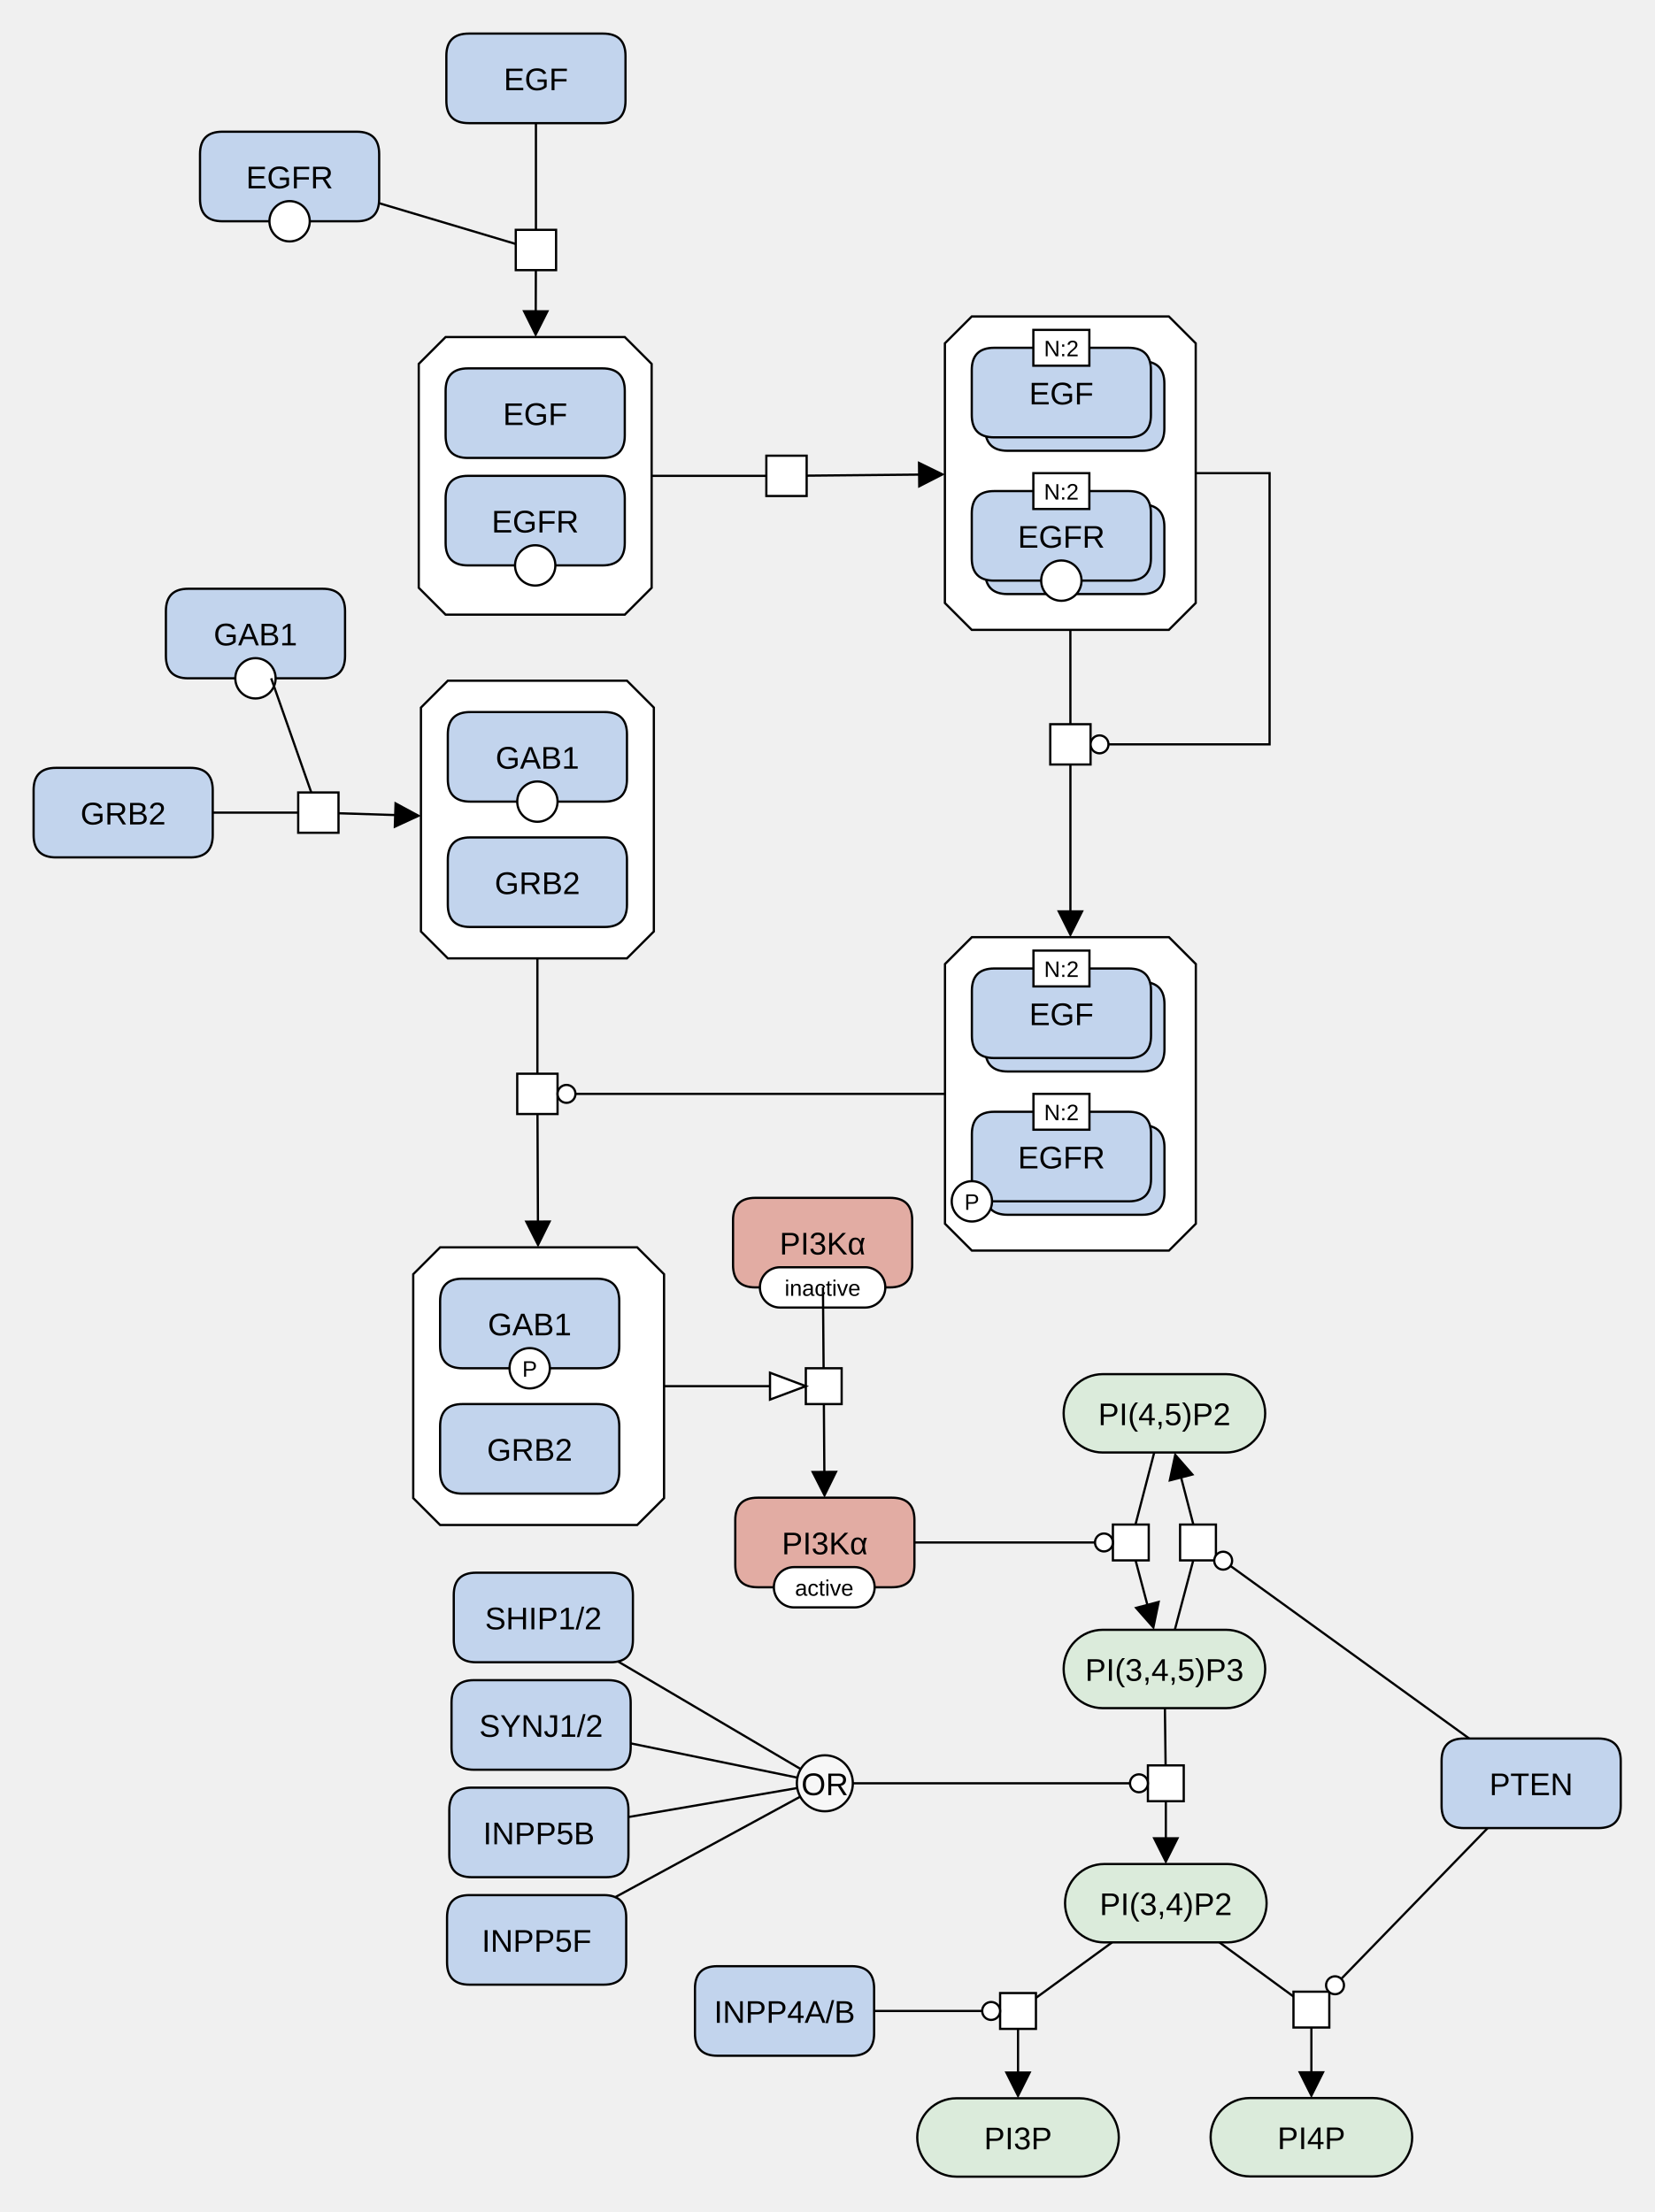
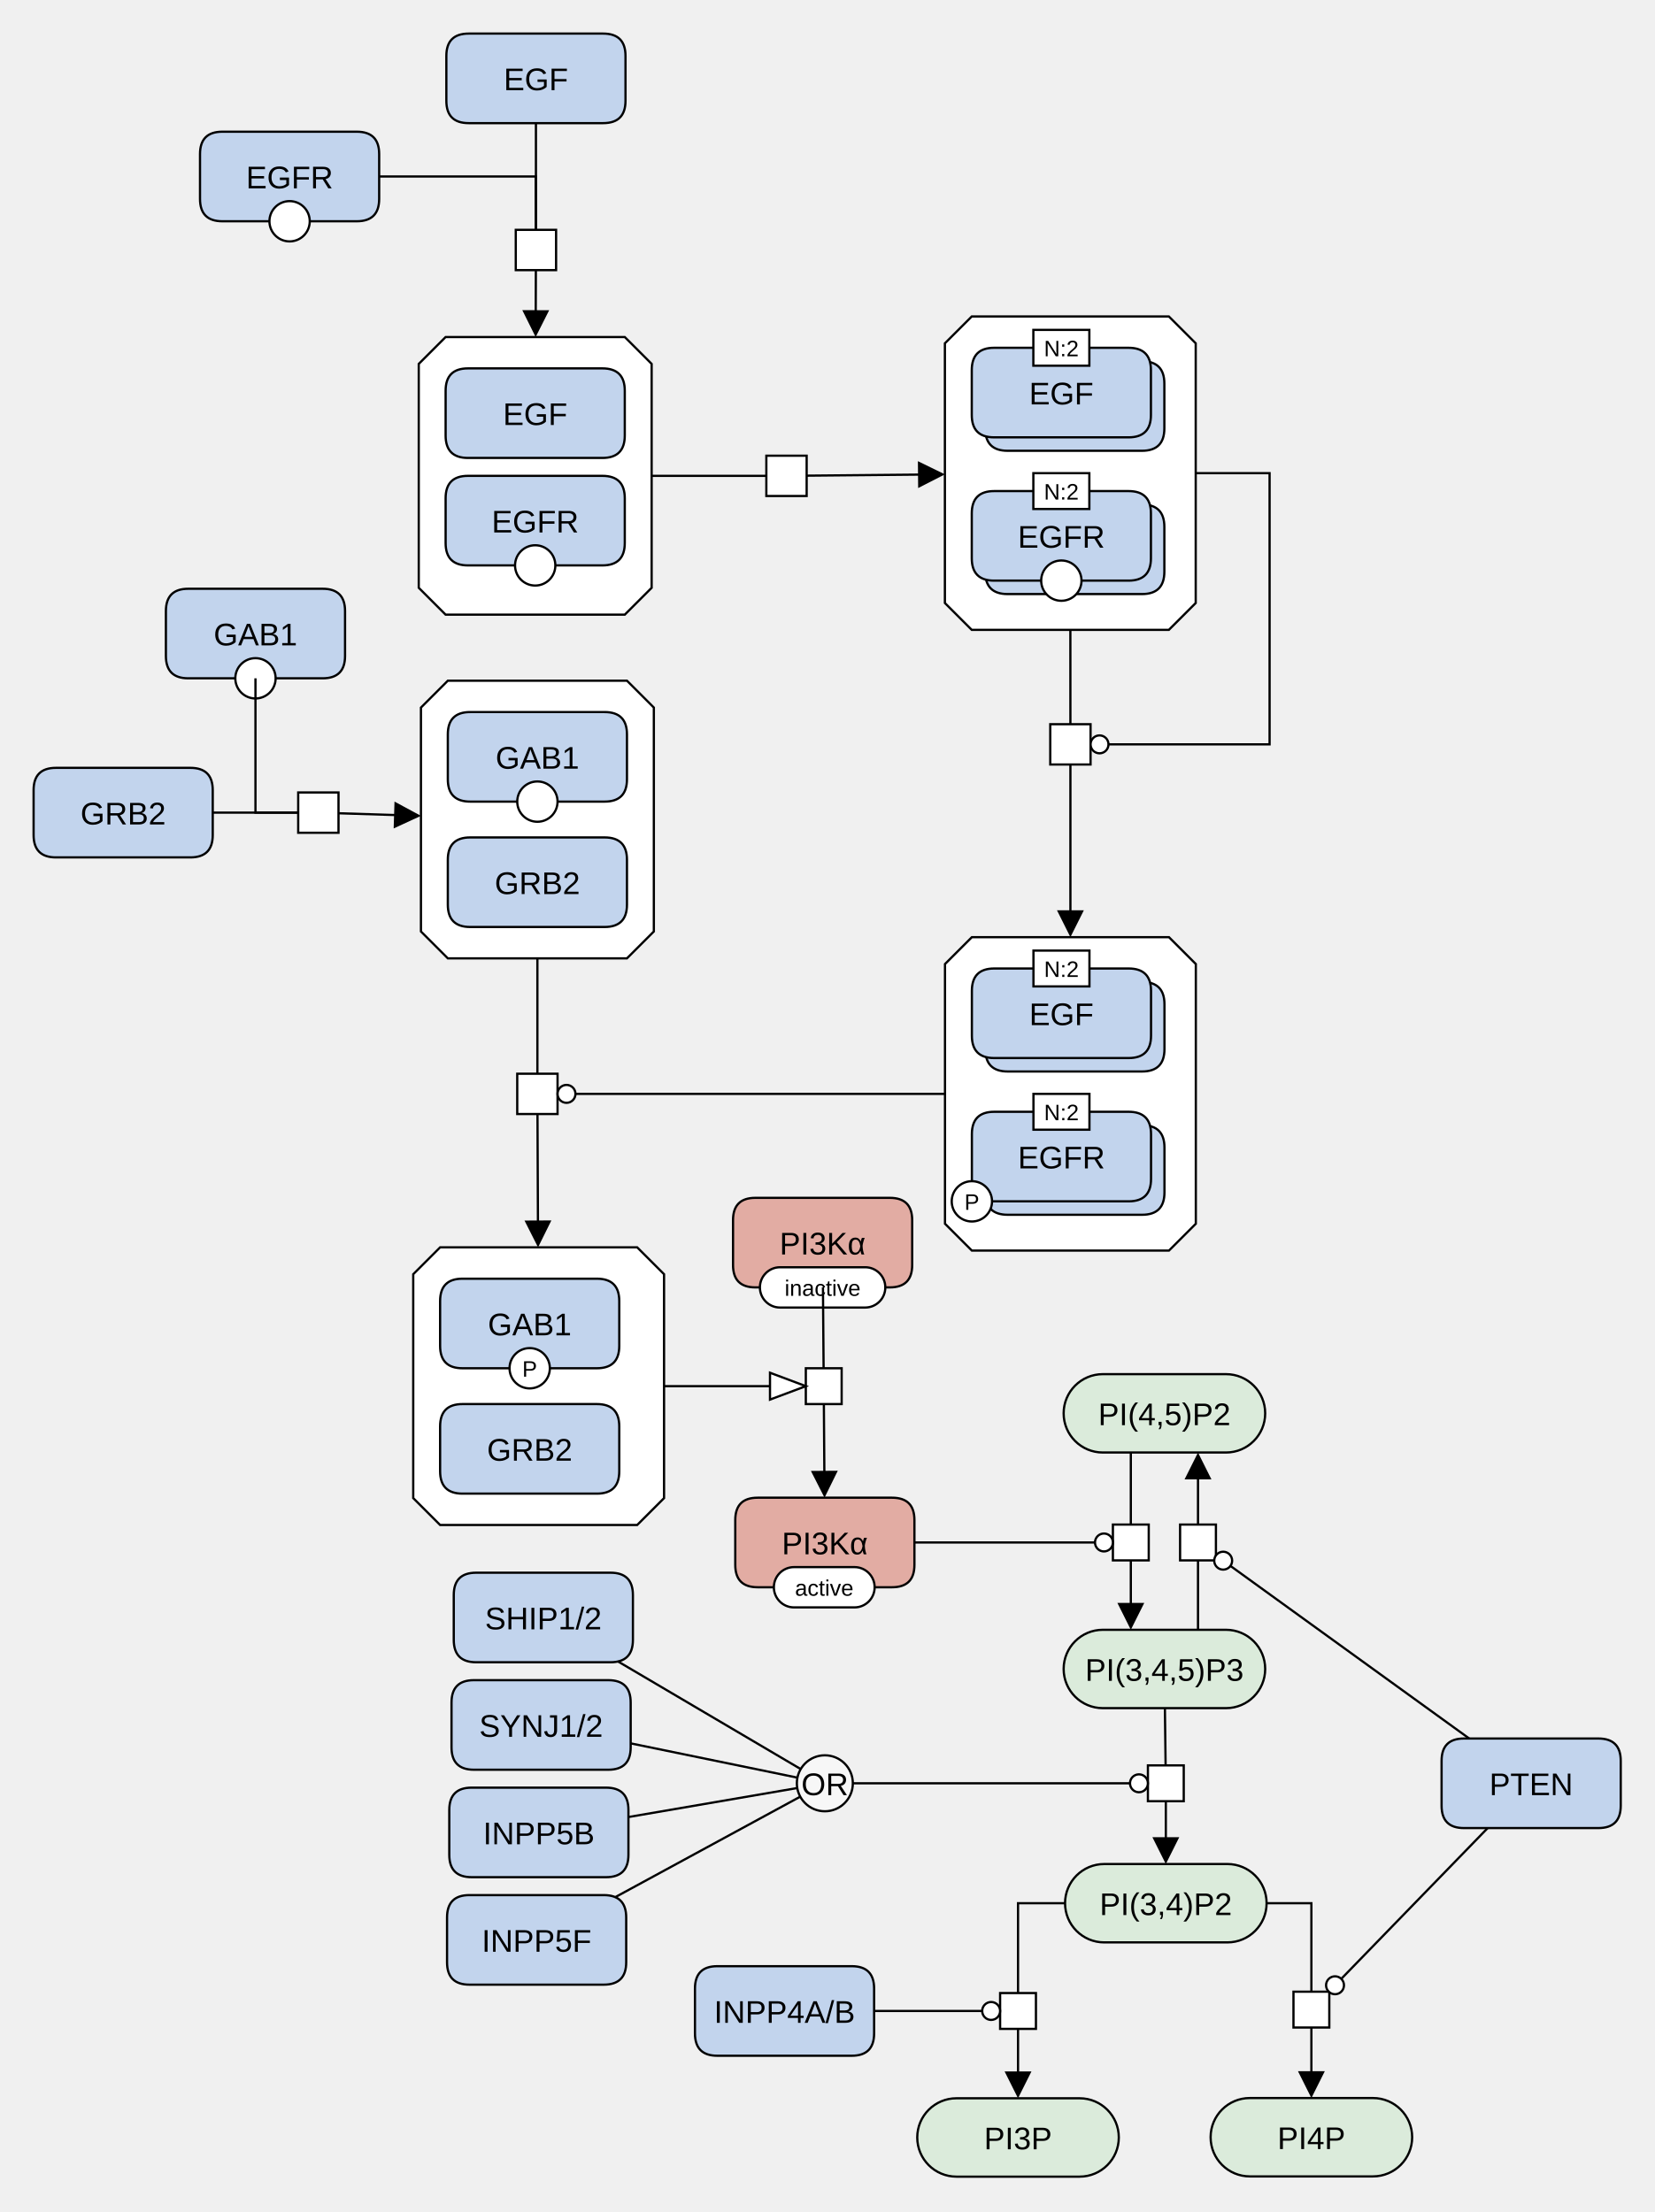
<svg xmlns="http://www.w3.org/2000/svg" width="739" height="988" viewBox="0 0 739 988" stroke-linecap="butt" stroke-miterlimit="10">
  <g transform="translate(-5,-5)">
    <path d="M479.958 636.27 C479.958 626.605 487.793 618.77 497.458 618.77 L552.458 618.77 C562.123 618.77 569.958 626.605 569.958 636.27 L569.958 636.27 C569.958 645.935 562.123 653.77 552.458 653.77 L497.458 653.77 C487.793 653.77 479.958 645.935 479.958 636.27 Z" fill="#DBEBDB" class="c-metabolite" stroke="none" />
    <path d="M479.958 636.27 C479.958 626.605 487.793 618.77 497.458 618.77 L552.458 618.77 C562.123 618.77 569.958 626.605 569.958 636.27 L569.958 636.27 C569.958 645.935 562.123 653.77 552.458 653.77 L497.458 653.77 C487.793 653.77 479.958 645.935 479.958 636.27 Z" fill="none" stroke="#000000" />
    <text x="524.958" y="641.561" text-anchor="middle" font-family="'Dialog', Arial, Helvetica, sans-serif" font-size="14" fill="#000000" class="t-metabolite" stroke="none" xml:space="preserve">PI(4,5)P2</text>
    <path d="M479.958 750.453 C479.958 740.787 487.793 732.953 497.458 732.953 L552.458 732.953 C562.123 732.953 569.958 740.787 569.958 750.453 L569.958 750.453 C569.958 760.118 562.123 767.953 552.458 767.953 L497.458 767.953 C487.793 767.953 479.958 760.118 479.958 750.453 Z" fill="#DBEBDB" class="c-metabolite" stroke="none" />
    <path d="M479.958 750.453 C479.958 740.787 487.793 732.953 497.458 732.953 L552.458 732.953 C562.123 732.953 569.958 740.787 569.958 750.453 L569.958 750.453 C569.958 760.118 562.123 767.953 552.458 767.953 L497.458 767.953 C487.793 767.953 479.958 760.118 479.958 750.453 Z" fill="none" stroke="#000000" />
    <text x="524.958" y="755.744" text-anchor="middle" font-family="'Dialog', Arial, Helvetica, sans-serif" font-size="14" fill="#000000" class="t-page" stroke="none" xml:space="preserve">PI(3,4,5)P3</text>
    <path d="M207.622 717.455 Q207.622 707.455 217.622 707.455 L277.622 707.455 Q287.622 707.455 287.622 717.455 L287.622 737.455 Q287.622 747.455 277.622 747.455 L217.622 747.455 Q207.622 747.455 207.622 737.455 Z" fill="#C2D4ED" class="c-protein" stroke="none" />
    <path d="M207.622 717.455 Q207.622 707.455 217.622 707.455 L277.622 707.455 Q287.622 707.455 287.622 717.455 L287.622 737.455 Q287.622 747.455 277.622 747.455 L217.622 747.455 Q207.622 747.455 207.622 737.455 Z" fill="none" stroke="#000000" />
    <text x="247.622" y="732.747" text-anchor="middle" font-family="'Dialog', Arial, Helvetica, sans-serif" font-size="14" fill="#000000" class="t-protein" stroke="none" xml:space="preserve">SHIP1/2</text>
    <path d="M414.588 959.707 C414.588 950.042 422.422 942.207 432.088 942.207 L487.088 942.207 C496.753 942.207 504.588 950.042 504.588 959.707 L504.588 959.707 C504.588 969.372 496.753 977.207 487.088 977.207 L432.088 977.207 C422.422 977.207 414.588 969.372 414.588 959.707 Z" fill="#DBEBDB" class="c-metabolite" stroke="none" />
    <path d="M414.588 959.707 C414.588 950.042 422.422 942.207 432.088 942.207 L487.088 942.207 C496.753 942.207 504.588 950.042 504.588 959.707 L504.588 959.707 C504.588 969.372 496.753 977.207 487.088 977.207 L432.088 977.207 C422.422 977.207 414.588 969.372 414.588 959.707 Z" fill="none" stroke="#000000" />
    <text x="459.588" y="964.998" text-anchor="middle" font-family="'Dialog', Arial, Helvetica, sans-serif" font-size="14" fill="#000000" class="t-metabolite" stroke="none" xml:space="preserve">PI3P</text>
    <path d="M545.588 959.601 C545.588 949.936 553.422 942.101 563.088 942.101 L618.088 942.101 C627.753 942.101 635.588 949.936 635.588 959.601 L635.588 959.601 C635.588 969.266 627.753 977.101 618.088 977.101 L563.088 977.101 C553.422 977.101 545.588 969.266 545.588 959.601 Z" fill="#DBEBDB" class="c-metabolite" stroke="none" />
    <path d="M545.588 959.601 C545.588 949.936 553.422 942.101 563.088 942.101 L618.088 942.101 C627.753 942.101 635.588 949.936 635.588 959.601 L635.588 959.601 C635.588 969.266 627.753 977.101 618.088 977.101 L563.088 977.101 C553.422 977.101 545.588 969.266 545.588 959.601 Z" fill="none" stroke="#000000" />
    <text x="590.588" y="964.893" text-anchor="middle" font-family="'Dialog', Arial, Helvetica, sans-serif" font-size="14" fill="#000000" class="t-metabolite" stroke="none" xml:space="preserve">PI4P</text>
    <path d="M531.958 685.953 L547.958 685.953 L547.958 701.953 L531.958 701.953 Z" fill="#FFFFFF" class="c-white" stroke="none" />
    <path d="M531.958 685.953 L547.958 685.953 L547.958 701.953 L531.958 701.953 Z" fill="none" stroke="#000000" />
    <path d="M501.958 685.953 L517.958 685.953 L517.958 701.953 L501.958 701.953 Z" fill="#FFFFFF" class="c-white" stroke="none" />
    <path d="M501.958 685.953 L517.958 685.953 L517.958 701.953 L501.958 701.953 Z" fill="none" stroke="#000000" />
    <path d="M480.588 855.08 C480.588 845.414 488.422 837.58 498.088 837.58 L553.088 837.58 C562.753 837.58 570.588 845.414 570.588 855.08 L570.588 855.08 C570.588 864.745 562.753 872.58 553.088 872.58 L498.088 872.58 C488.422 872.58 480.588 864.745 480.588 855.08 Z" fill="#DBEBDB" class="c-metabolite" stroke="none" />
    <path d="M480.588 855.08 C480.588 845.414 488.422 837.58 498.088 837.58 L553.088 837.58 C562.753 837.58 570.588 845.414 570.588 855.08 L570.588 855.08 C570.588 864.745 562.753 872.58 553.088 872.58 L498.088 872.58 C488.422 872.58 480.588 864.745 480.588 855.08 Z" fill="none" stroke="#000000" />
    <text x="525.588" y="860.371" text-anchor="middle" font-family="'Dialog', Arial, Helvetica, sans-serif" font-size="14" fill="#000000" class="t-metabolite" stroke="none" xml:space="preserve">PI(3,4)P2</text>
    <path d="M517.588 793.515 L533.588 793.515 L533.588 809.515 L517.588 809.515 Z" fill="#FFFFFF" class="c-white" stroke="none" />
    <path d="M517.588 793.515 L533.588 793.515 L533.588 809.515 L517.588 809.515 Z" fill="none" stroke="#000000" />
    <path d="M582.588 894.599 L598.588 894.599 L598.588 910.599 L582.588 910.599 Z" fill="#FFFFFF" class="c-white" stroke="none" />
    <path d="M582.588 894.599 L598.588 894.599 L598.588 910.599 L582.588 910.599 Z" fill="none" stroke="#000000" />
    <path d="M206.622 765.455 Q206.622 755.455 216.622 755.455 L276.622 755.455 Q286.622 755.455 286.622 765.455 L286.622 785.455 Q286.622 795.455 276.622 795.455 L216.622 795.455 Q206.622 795.455 206.622 785.455 Z" fill="#C2D4ED" class="c-protein" stroke="none" />
    <path d="M206.622 765.455 Q206.622 755.455 216.622 755.455 L276.622 755.455 Q286.622 755.455 286.622 765.455 L286.622 785.455 Q286.622 795.455 276.622 795.455 L216.622 795.455 Q206.622 795.455 206.622 785.455 Z" fill="none" stroke="#000000" />
    <text x="246.622" y="780.747" text-anchor="middle" font-family="'Dialog', Arial, Helvetica, sans-serif" font-size="14" fill="#000000" class="t-protein" stroke="none" xml:space="preserve">SYNJ1/2</text>
    <path d="M205.622 813.455 Q205.622 803.455 215.622 803.455 L275.622 803.455 Q285.622 803.455 285.622 813.455 L285.622 833.455 Q285.622 843.455 275.622 843.455 L215.622 843.455 Q205.622 843.455 205.622 833.455 Z" fill="#C2D4ED" class="c-protein" stroke="none" />
    <path d="M205.622 813.455 Q205.622 803.455 215.622 803.455 L275.622 803.455 Q285.622 803.455 285.622 813.455 L285.622 833.455 Q285.622 843.455 275.622 843.455 L215.622 843.455 Q205.622 843.455 205.622 833.455 Z" fill="none" stroke="#000000" />
    <text x="245.622" y="828.747" text-anchor="middle" font-family="'Dialog', Arial, Helvetica, sans-serif" font-size="14" fill="#000000" class="t-protein" stroke="none" xml:space="preserve">INPP5B</text>
    <path d="M204.622 861.455 Q204.622 851.455 214.622 851.455 L274.622 851.455 Q284.622 851.455 284.622 861.455 L284.622 881.455 Q284.622 891.455 274.622 891.455 L214.622 891.455 Q204.622 891.455 204.622 881.455 Z" fill="#C2D4ED" class="c-protein" stroke="none" />
    <path d="M204.622 861.455 Q204.622 851.455 214.622 851.455 L274.622 851.455 Q284.622 851.455 284.622 861.455 L284.622 881.455 Q284.622 891.455 274.622 891.455 L214.622 891.455 Q204.622 891.455 204.622 881.455 Z" fill="none" stroke="#000000" />
    <text x="244.622" y="876.747" text-anchor="middle" font-family="'Dialog', Arial, Helvetica, sans-serif" font-size="14" fill="#000000" class="t-protein" stroke="none" xml:space="preserve">INPP5F</text>
    <path d="M360.827 801.515 C360.827 794.611 366.423 789.015 373.327 789.015 L373.327 789.015 C380.231 789.015 385.827 794.611 385.827 801.515 L385.827 801.515 C385.827 808.418 380.231 814.015 373.327 814.015 L373.327 814.015 C366.423 814.015 360.827 808.418 360.827 801.515 Z" fill="#FFFFFF" fill-opacity="0.498" class="c-white" stroke="none" />
    <path d="M360.827 801.515 C360.827 794.611 366.423 789.015 373.327 789.015 L373.327 789.015 C380.231 789.015 385.827 794.611 385.827 801.515 L385.827 801.515 C385.827 808.418 380.231 814.015 373.327 814.015 L373.327 814.015 C366.423 814.015 360.827 808.418 360.827 801.515 Z" fill="none" stroke="#000000" />
    <text x="373.327" y="806.806" text-anchor="middle" font-family="'Dialog', Arial, Helvetica, sans-serif" font-size="14" fill="#000000" class="t-white" stroke="none" xml:space="preserve">OR</text>
    <path d="M648.725 791.515 Q648.725 781.515 658.725 781.515 L718.725 781.515 Q728.725 781.515 728.725 791.515 L728.725 811.515 Q728.725 821.515 718.725 821.515 L658.725 821.515 Q648.725 821.515 648.725 811.515 Z" fill="#C2D4ED" class="c-protein" stroke="none" />
    <path d="M648.725 791.515 Q648.725 781.515 658.725 781.515 L718.725 781.515 Q728.725 781.515 728.725 791.515 L728.725 811.515 Q728.725 821.515 718.725 821.515 L658.725 821.515 Q648.725 821.515 648.725 811.515 Z" fill="none" stroke="#000000" />
    <text x="688.725" y="806.806" text-anchor="middle" font-family="'Dialog', Arial, Helvetica, sans-serif" font-size="14" fill="#000000" class="t-protein" stroke="none" xml:space="preserve">PTEN</text>
    <path d="M315.327 893.207 Q315.327 883.207 325.327 883.207 L385.327 883.207 Q395.327 883.207 395.327 893.207 L395.327 913.207 Q395.327 923.207 385.327 923.207 L325.327 923.207 Q315.327 923.207 315.327 913.207 Z" fill="#C2D4ED" class="c-protein" stroke="none" />
    <path d="M315.327 893.207 Q315.327 883.207 325.327 883.207 L385.327 883.207 Q395.327 883.207 395.327 893.207 L395.327 913.207 Q395.327 923.207 385.327 923.207 L325.327 923.207 Q315.327 923.207 315.327 913.207 Z" fill="none" stroke="#000000" />
    <text x="355.327" y="908.498" text-anchor="middle" font-family="'Dialog', Arial, Helvetica, sans-serif" font-size="14" fill="#000000" class="t-protein" stroke="none" xml:space="preserve">INPP4A/B</text>
    <path d="M333.327 683.953 Q333.327 673.953 343.327 673.953 L403.327 673.953 Q413.327 673.953 413.327 683.953 L413.327 703.953 Q413.327 713.953 403.327 713.953 L343.327 713.953 Q333.327 713.953 333.327 703.953 Z" fill="#E2ACA3" class="c-hlProtein" stroke="none" />
    <path d="M333.327 683.953 Q333.327 673.953 343.327 673.953 L403.327 673.953 Q413.327 673.953 413.327 683.953 L413.327 703.953 Q413.327 713.953 403.327 713.953 L343.327 713.953 Q333.327 713.953 333.327 703.953 Z" fill="none" stroke="#000000" />
    <text x="373.327" y="699.244" text-anchor="middle" font-family="'Dialog', Arial, Helvetica, sans-serif" font-size="14" fill="#000000" class="t-hlProtein" stroke="none" xml:space="preserve">PI3Kα</text>
    <path d="M350.563 713.953 C350.563 708.982 354.592 704.953 359.563 704.953 L386.563 704.953 C391.534 704.953 395.563 708.982 395.563 713.953 L395.563 713.953 C395.563 718.923 391.534 722.953 386.563 722.953 L359.563 722.953 C354.592 722.953 350.563 718.923 350.563 713.953 Z" fill="#FFFFFF" class="c-white" stroke="none" />
    <path d="M350.563 713.953 C350.563 708.982 354.592 704.953 359.563 704.953 L386.563 704.953 C391.534 704.953 395.563 708.982 395.563 713.953 L395.563 713.953 C395.563 718.923 391.534 722.953 386.563 722.953 L359.563 722.953 C354.592 722.953 350.563 718.923 350.563 713.953 Z" fill="none" stroke="#000000" />
    <text x="373.063" y="717.732" text-anchor="middle" font-family="'Dialog', Arial, Helvetica, sans-serif" font-size="10" fill="#000000" class="t-white" stroke="none" xml:space="preserve">active</text>
    <path d="M332.327 550.02 Q332.327 540.02 342.327 540.02 L402.327 540.02 Q412.327 540.02 412.327 550.02 L412.327 570.02 Q412.327 580.02 402.327 580.02 L342.327 580.02 Q332.327 580.02 332.327 570.02 Z" fill="#E2ACA3" class="c-hlProtein" stroke="none" />
    <path d="M332.327 550.02 Q332.327 540.02 342.327 540.02 L402.327 540.02 Q412.327 540.02 412.327 550.02 L412.327 570.02 Q412.327 580.02 402.327 580.02 L342.327 580.02 Q332.327 580.02 332.327 570.02 Z" fill="none" stroke="#000000" />
    <text x="372.327" y="565.311" text-anchor="middle" font-family="'Dialog', Arial, Helvetica, sans-serif" font-size="14" fill="#000000" class="t-hlProtein" stroke="none" xml:space="preserve">PI3Kα</text>
    <path d="M344.327 580.02 C344.327 575.049 348.357 571.02 353.327 571.02 L391.327 571.02 C396.298 571.02 400.327 575.049 400.327 580.02 L400.327 580.02 C400.327 584.99 396.298 589.02 391.327 589.02 L353.327 589.02 C348.357 589.02 344.327 584.99 344.327 580.02 Z" fill="#FFFFFF" class="c-white" stroke="none" />
    <path d="M344.327 580.02 C344.327 575.049 348.357 571.02 353.327 571.02 L391.327 571.02 C396.298 571.02 400.327 575.049 400.327 580.02 L400.327 580.02 C400.327 584.99 396.298 589.02 391.327 589.02 L353.327 589.02 C348.357 589.02 344.327 584.99 344.327 580.02 Z" fill="none" stroke="#000000" />
    <text x="372.327" y="583.799" text-anchor="middle" font-family="'Dialog', Arial, Helvetica, sans-serif" font-size="10" fill="#000000" class="t-white" stroke="none" xml:space="preserve">inactive</text>
    <path d="M364.833 616.136 L380.833 616.136 L380.833 632.136 L364.833 632.136 Z" fill="#FFFFFF" class="c-white" stroke="none" />
    <path d="M364.833 616.136 L380.833 616.136 L380.833 632.136 L364.833 632.136 Z" fill="none" stroke="#000000" />
    <path d="M451.588 895.207 L467.588 895.207 L467.588 911.207 L451.588 911.207 Z" fill="#FFFFFF" class="c-white" stroke="none" />
    <path d="M451.588 895.207 L467.588 895.207 L467.588 911.207 L451.588 911.207 Z" fill="none" stroke="#000000" />
    <path d="M204.314 30 Q204.314 20 214.314 20 L274.314 20 Q284.314 20 284.314 30 L284.314 50 Q284.314 60 274.314 60 L214.314 60 Q204.314 60 204.314 50 Z" fill="#C2D4ED" class="c-protein" stroke="none" />
    <path d="M204.314 30 Q204.314 20 214.314 20 L274.314 20 Q284.314 20 284.314 30 L284.314 50 Q284.314 60 274.314 60 L214.314 60 Q204.314 60 204.314 50 Z" fill="none" stroke="#000000" />
    <text x="244.314" y="45.291" text-anchor="middle" font-family="'Dialog', Arial, Helvetica, sans-serif" font-size="14" fill="#000000" class="t-protein" stroke="none" xml:space="preserve">EGF</text>
    <path d="M235.314 107.657 L253.314 107.657 L253.314 125.657 L235.314 125.657 Z" fill="#FFFFFF" class="c-white" stroke="none" />
    <path d="M235.314 107.657 L253.314 107.657 L253.314 125.657 L235.314 125.657 Z" fill="none" stroke="#000000" />
    <path d="M347.201 208.541 L365.201 208.541 L365.201 226.541 L347.201 226.541 Z" fill="#FFFFFF" class="c-white" stroke="none" />
    <path d="M347.201 208.541 L365.201 208.541 L365.201 226.541 L347.201 226.541 Z" fill="none" stroke="#000000" />
    <path d="M235.968 484.584 L253.968 484.584 L253.968 502.584 L235.968 502.584 Z" fill="#FFFFFF" class="c-white" stroke="none" />
    <path d="M235.968 484.584 L253.968 484.584 L253.968 502.584 L235.968 502.584 Z" fill="none" stroke="#000000" />
    <path d="M203.988 155.541 L283.988 155.541 L295.988 167.541 L295.988 267.541 L283.988 279.541 L203.988 279.541 L191.988 267.541 L191.988 167.541 Z" fill="#FFFFFF" class="c-complex" stroke="none" />
    <path d="M203.988 155.541 L283.988 155.541 L295.988 167.541 L295.988 267.541 L283.988 279.541 L203.988 279.541 L191.988 267.541 L191.988 167.541 Z" fill="none" stroke="#000000" />
    <path d="M203.988 179.541 Q203.988 169.541 213.988 169.541 L273.988 169.541 Q283.988 169.541 283.988 179.541 L283.988 199.541 Q283.988 209.541 273.988 209.541 L213.988 209.541 Q203.988 209.541 203.988 199.541 Z" fill="#C2D4ED" class="c-protein" stroke="none" />
    <path d="M203.988 179.541 Q203.988 169.541 213.988 169.541 L273.988 169.541 Q283.988 169.541 283.988 179.541 L283.988 199.541 Q283.988 209.541 273.988 209.541 L213.988 209.541 Q203.988 209.541 203.988 199.541 Z" fill="none" stroke="#000000" />
    <text x="243.988" y="194.832" text-anchor="middle" font-family="'Dialog', Arial, Helvetica, sans-serif" font-size="14" fill="#000000" class="t-protein" stroke="none" xml:space="preserve">EGF</text>
    <path d="M203.988 227.541 Q203.988 217.541 213.988 217.541 L273.988 217.541 Q283.988 217.541 283.988 227.541 L283.988 247.541 Q283.988 257.541 273.988 257.541 L213.988 257.541 Q203.988 257.541 203.988 247.541 Z" fill="#C2D4ED" class="c-protein" stroke="none" />
    <path d="M203.988 227.541 Q203.988 217.541 213.988 217.541 L273.988 217.541 Q283.988 217.541 283.988 227.541 L283.988 247.541 Q283.988 257.541 273.988 257.541 L213.988 257.541 Q203.988 257.541 203.988 247.541 Z" fill="none" stroke="#000000" />
    <text x="243.988" y="242.832" text-anchor="middle" font-family="'Dialog', Arial, Helvetica, sans-serif" font-size="14" fill="#000000" class="t-protein" stroke="none" xml:space="preserve">EGFR</text>
    <path d="M234.988 257.541 C234.988 252.57 239.017 248.541 243.988 248.541 L243.988 248.541 C248.958 248.541 252.988 252.57 252.988 257.541 L252.988 257.541 C252.988 262.512 248.958 266.541 243.988 266.541 L243.988 266.541 C239.017 266.541 234.988 262.512 234.988 257.541 Z" fill="#FFFFFF" class="c-white" stroke="none" />
    <path d="M234.988 257.541 C234.988 252.57 239.017 248.541 243.988 248.541 L243.988 248.541 C248.958 248.541 252.988 252.57 252.988 257.541 L252.988 257.541 C252.988 262.512 248.958 266.541 243.988 266.541 L243.988 266.541 C239.017 266.541 234.988 262.512 234.988 257.541 Z" fill="none" stroke="#000000" />
    <path d="M20 357.961 Q20 347.961 30 347.961 L90 347.961 Q100 347.961 100 357.961 L100 377.961 Q100 387.961 90 387.961 L30 387.961 Q20 387.961 20 377.961 Z" fill="#C2D4ED" class="c-protein" stroke="none" />
    <path d="M20 357.961 Q20 347.961 30 347.961 L90 347.961 Q100 347.961 100 357.961 L100 377.961 Q100 387.961 90 387.961 L30 387.961 Q20 387.961 20 377.961 Z" fill="none" stroke="#000000" />
    <text x="60" y="373.252" text-anchor="middle" font-family="'Dialog', Arial, Helvetica, sans-serif" font-size="14" fill="#000000" class="t-protein" stroke="none" xml:space="preserve">GRB2</text>
    <path d="M138.157 358.961 L156.157 358.961 L156.157 376.961 L138.157 376.961 Z" fill="#FFFFFF" class="c-white" stroke="none" />
    <path d="M138.157 358.961 L156.157 358.961 L156.157 376.961 L138.157 376.961 Z" fill="none" stroke="#000000" />
    <path d="M201.528 562.136 L289.528 562.136 L301.528 574.136 L301.528 674.136 L289.528 686.136 L201.528 686.136 L189.528 674.136 L189.528 574.136 Z" fill="#FFFFFF" class="c-complex" stroke="none" />
    <path d="M201.528 562.136 L289.528 562.136 L301.528 574.136 L301.528 674.136 L289.528 686.136 L201.528 686.136 L189.528 674.136 L189.528 574.136 Z" fill="none" stroke="#000000" />
    <path d="M201.528 642.136 Q201.528 632.136 211.528 632.136 L271.528 632.136 Q281.528 632.136 281.528 642.136 L281.528 662.136 Q281.528 672.136 271.528 672.136 L211.528 672.136 Q201.528 672.136 201.528 662.136 Z" fill="#C2D4ED" class="c-protein" stroke="none" />
    <path d="M201.528 642.136 Q201.528 632.136 211.528 632.136 L271.528 632.136 Q281.528 632.136 281.528 642.136 L281.528 662.136 Q281.528 672.136 271.528 672.136 L211.528 672.136 Q201.528 672.136 201.528 662.136 Z" fill="none" stroke="#000000" />
    <text x="241.528" y="657.427" text-anchor="middle" font-family="'Dialog', Arial, Helvetica, sans-serif" font-size="14" fill="#000000" class="t-protein" stroke="none" xml:space="preserve">GRB2</text>
    <path d="M201.528 586.136 Q201.528 576.136 211.528 576.136 L271.528 576.136 Q281.528 576.136 281.528 586.136 L281.528 606.136 Q281.528 616.136 271.528 616.136 L211.528 616.136 Q201.528 616.136 201.528 606.136 Z" fill="#C2D4ED" class="c-protein" stroke="none" />
    <path d="M201.528 586.136 Q201.528 576.136 211.528 576.136 L271.528 576.136 Q281.528 576.136 281.528 586.136 L281.528 606.136 Q281.528 616.136 271.528 616.136 L211.528 616.136 Q201.528 616.136 201.528 606.136 Z" fill="none" stroke="#000000" />
    <text x="241.528" y="601.427" text-anchor="middle" font-family="'Dialog', Arial, Helvetica, sans-serif" font-size="14" fill="#000000" class="t-protein" stroke="none" xml:space="preserve">GAB1</text>
    <path d="M232.528 616.136 C232.528 611.165 236.557 607.136 241.528 607.136 L241.528 607.136 C246.499 607.136 250.528 611.165 250.528 616.136 L250.528 616.136 C250.528 621.106 246.499 625.136 241.528 625.136 L241.528 625.136 C236.557 625.136 232.528 621.106 232.528 616.136 Z" fill="#FFFFFF" class="c-white" stroke="none" />
    <path d="M232.528 616.136 C232.528 611.165 236.557 607.136 241.528 607.136 L241.528 607.136 C246.499 607.136 250.528 611.165 250.528 616.136 L250.528 616.136 C250.528 621.106 246.499 625.136 241.528 625.136 L241.528 625.136 C236.557 625.136 232.528 621.106 232.528 616.136 Z" fill="none" stroke="#000000" />
    <text x="241.528" y="619.915" text-anchor="middle" font-family="'Dialog', Arial, Helvetica, sans-serif" font-size="10" fill="#000000" class="t-white" stroke="none" xml:space="preserve">P</text>
    <path d="M438.934 146.343 L526.934 146.343 L538.934 158.343 L538.934 274.343 L526.934 286.343 L438.934 286.343 L426.934 274.343 L426.934 158.343 Z" fill="#FFFFFF" class="c-complex" stroke="none" />
    <path d="M438.934 146.343 L526.934 146.343 L538.934 158.343 L538.934 274.343 L526.934 286.343 L438.934 286.343 L426.934 274.343 L426.934 158.343 Z" fill="none" stroke="#000000" />
    <path d="M444.934 176.343 Q444.934 166.343 454.934 166.343 L514.934 166.343 Q524.934 166.343 524.934 176.343 L524.934 196.343 Q524.934 206.343 514.934 206.343 L454.934 206.343 Q444.934 206.343 444.934 196.343 Z" fill="#C2D4ED" class="c-protein" stroke="none" />
    <path d="M444.934 176.343 Q444.934 166.343 454.934 166.343 L514.934 166.343 Q524.934 166.343 524.934 176.343 L524.934 196.343 Q524.934 206.343 514.934 206.343 L454.934 206.343 Q444.934 206.343 444.934 196.343 Z" fill="none" stroke="#000000" />
    <path d="M438.934 170.343 Q438.934 160.343 448.934 160.343 L508.934 160.343 Q518.934 160.343 518.934 170.343 L518.934 190.343 Q518.934 200.343 508.934 200.343 L448.934 200.343 Q438.934 200.343 438.934 190.343 Z" fill="#C2D4ED" class="c-protein" stroke="none" />
    <path d="M438.934 170.343 Q438.934 160.343 448.934 160.343 L508.934 160.343 Q518.934 160.343 518.934 170.343 L518.934 190.343 Q518.934 200.343 508.934 200.343 L448.934 200.343 Q438.934 200.343 438.934 190.343 Z" fill="none" stroke="#000000" />
    <text x="478.934" y="185.634" text-anchor="middle" font-family="'Dialog', Arial, Helvetica, sans-serif" font-size="14" fill="#000000" class="t-protein" stroke="none" xml:space="preserve">EGF</text>
    <path d="M466.434 152.343 L491.434 152.343 L491.434 168.343 L466.434 168.343 Z" fill="#FFFFFF" class="c-white" stroke="none" />
    <path d="M466.434 152.343 L491.434 152.343 L491.434 168.343 L466.434 168.343 Z" fill="none" stroke="#000000" />
    <text x="478.934" y="164.122" text-anchor="middle" font-family="'Dialog', Arial, Helvetica, sans-serif" font-size="10" fill="#000000" class="t-white" stroke="none" xml:space="preserve">N:2</text>
    <path d="M444.934 240.343 Q444.934 230.343 454.934 230.343 L514.934 230.343 Q524.934 230.343 524.934 240.343 L524.934 260.343 Q524.934 270.343 514.934 270.343 L454.934 270.343 Q444.934 270.343 444.934 260.343 Z" fill="#C2D4ED" class="c-protein" stroke="none" />
    <path d="M444.934 240.343 Q444.934 230.343 454.934 230.343 L514.934 230.343 Q524.934 230.343 524.934 240.343 L524.934 260.343 Q524.934 270.343 514.934 270.343 L454.934 270.343 Q444.934 270.343 444.934 260.343 Z" fill="none" stroke="#000000" />
    <path d="M438.934 234.343 Q438.934 224.343 448.934 224.343 L508.934 224.343 Q518.934 224.343 518.934 234.343 L518.934 254.343 Q518.934 264.343 508.934 264.343 L448.934 264.343 Q438.934 264.343 438.934 254.343 Z" fill="#C2D4ED" class="c-protein" stroke="none" />
    <path d="M438.934 234.343 Q438.934 224.343 448.934 224.343 L508.934 224.343 Q518.934 224.343 518.934 234.343 L518.934 254.343 Q518.934 264.343 508.934 264.343 L448.934 264.343 Q438.934 264.343 438.934 254.343 Z" fill="none" stroke="#000000" />
    <text x="478.934" y="249.634" text-anchor="middle" font-family="'Dialog', Arial, Helvetica, sans-serif" font-size="14" fill="#000000" class="t-protein" stroke="none" xml:space="preserve">EGFR</text>
    <path d="M469.934 264.343 C469.934 259.372 473.963 255.343 478.934 255.343 L478.934 255.343 C483.905 255.343 487.934 259.372 487.934 264.343 L487.934 264.343 C487.934 269.314 483.905 273.343 478.934 273.343 L478.934 273.343 C473.963 273.343 469.934 269.314 469.934 264.343 Z" fill="#FFFFFF" class="c-white" stroke="none" />
    <path d="M469.934 264.343 C469.934 259.372 473.963 255.343 478.934 255.343 L478.934 255.343 C483.905 255.343 487.934 259.372 487.934 264.343 L487.934 264.343 C487.934 269.314 483.905 273.343 478.934 273.343 L478.934 273.343 C473.963 273.343 469.934 269.314 469.934 264.343 Z" fill="none" stroke="#000000" />
    <path d="M466.434 216.343 L491.434 216.343 L491.434 232.343 L466.434 232.343 Z" fill="#FFFFFF" class="c-white" stroke="none" />
    <path d="M466.434 216.343 L491.434 216.343 L491.434 232.343 L466.434 232.343 Z" fill="none" stroke="#000000" />
    <text x="478.934" y="228.122" text-anchor="middle" font-family="'Dialog', Arial, Helvetica, sans-serif" font-size="10" fill="#000000" class="t-white" stroke="none" xml:space="preserve">N:2</text>
    <path d="M438.981 423.584 L526.981 423.584 L538.981 435.584 L538.981 551.584 L526.981 563.584 L438.981 563.584 L426.981 551.584 L426.981 435.584 Z" fill="#FFFFFF" class="c-complex" stroke="none" />
    <path d="M438.981 423.584 L526.981 423.584 L538.981 435.584 L538.981 551.584 L526.981 563.584 L438.981 563.584 L426.981 551.584 L426.981 435.584 Z" fill="none" stroke="#000000" />
    <path d="M444.981 453.584 Q444.981 443.584 454.981 443.584 L514.981 443.584 Q524.981 443.584 524.981 453.584 L524.981 473.584 Q524.981 483.584 514.981 483.584 L454.981 483.584 Q444.981 483.584 444.981 473.584 Z" fill="#C2D4ED" class="c-protein" stroke="none" />
    <path d="M444.981 453.584 Q444.981 443.584 454.981 443.584 L514.981 443.584 Q524.981 443.584 524.981 453.584 L524.981 473.584 Q524.981 483.584 514.981 483.584 L454.981 483.584 Q444.981 483.584 444.981 473.584 Z" fill="none" stroke="#000000" />
    <path d="M438.981 447.584 Q438.981 437.584 448.981 437.584 L508.981 437.584 Q518.981 437.584 518.981 447.584 L518.981 467.584 Q518.981 477.584 508.981 477.584 L448.981 477.584 Q438.981 477.584 438.981 467.584 Z" fill="#C2D4ED" class="c-protein" stroke="none" />
    <path d="M438.981 447.584 Q438.981 437.584 448.981 437.584 L508.981 437.584 Q518.981 437.584 518.981 447.584 L518.981 467.584 Q518.981 477.584 508.981 477.584 L448.981 477.584 Q438.981 477.584 438.981 467.584 Z" fill="none" stroke="#000000" />
    <text x="478.981" y="462.875" text-anchor="middle" font-family="'Dialog', Arial, Helvetica, sans-serif" font-size="14" fill="#000000" class="t-protein" stroke="none" xml:space="preserve">EGF</text>
    <path d="M466.481 429.584 L491.481 429.584 L491.481 445.584 L466.481 445.584 Z" fill="#FFFFFF" class="c-white" stroke="none" />
    <path d="M466.481 429.584 L491.481 429.584 L491.481 445.584 L466.481 445.584 Z" fill="none" stroke="#000000" />
    <text x="478.981" y="441.363" text-anchor="middle" font-family="'Dialog', Arial, Helvetica, sans-serif" font-size="10" fill="#000000" class="t-white" stroke="none" xml:space="preserve">N:2</text>
    <path d="M444.981 517.584 Q444.981 507.584 454.981 507.584 L514.981 507.584 Q524.981 507.584 524.981 517.584 L524.981 537.584 Q524.981 547.584 514.981 547.584 L454.981 547.584 Q444.981 547.584 444.981 537.584 Z" fill="#C2D4ED" class="c-protein" stroke="none" />
    <path d="M444.981 517.584 Q444.981 507.584 454.981 507.584 L514.981 507.584 Q524.981 507.584 524.981 517.584 L524.981 537.584 Q524.981 547.584 514.981 547.584 L454.981 547.584 Q444.981 547.584 444.981 537.584 Z" fill="none" stroke="#000000" />
    <path d="M438.981 511.584 Q438.981 501.584 448.981 501.584 L508.981 501.584 Q518.981 501.584 518.981 511.584 L518.981 531.584 Q518.981 541.584 508.981 541.584 L448.981 541.584 Q438.981 541.584 438.981 531.584 Z" fill="#C2D4ED" class="c-protein" stroke="none" />
    <path d="M438.981 511.584 Q438.981 501.584 448.981 501.584 L508.981 501.584 Q518.981 501.584 518.981 511.584 L518.981 531.584 Q518.981 541.584 508.981 541.584 L448.981 541.584 Q438.981 541.584 438.981 531.584 Z" fill="none" stroke="#000000" />
    <text x="478.981" y="526.875" text-anchor="middle" font-family="'Dialog', Arial, Helvetica, sans-serif" font-size="14" fill="#000000" class="t-protein" stroke="none" xml:space="preserve">EGFR</text>
    <path d="M429.981 541.584 C429.981 536.613 434.01 532.584 438.981 532.584 L438.981 532.584 C443.952 532.584 447.981 536.613 447.981 541.584 L447.981 541.584 C447.981 546.554 443.952 550.584 438.981 550.584 L438.981 550.584 C434.01 550.584 429.981 546.554 429.981 541.584 Z" fill="#FFFFFF" class="c-white" stroke="none" />
    <path d="M429.981 541.584 C429.981 536.613 434.01 532.584 438.981 532.584 L438.981 532.584 C443.952 532.584 447.981 536.613 447.981 541.584 L447.981 541.584 C447.981 546.554 443.952 550.584 438.981 550.584 L438.981 550.584 C434.01 550.584 429.981 546.554 429.981 541.584 Z" fill="none" stroke="#000000" />
    <text x="438.981" y="545.363" text-anchor="middle" font-family="'Dialog', Arial, Helvetica, sans-serif" font-size="10" fill="#000000" class="t-white" stroke="none" xml:space="preserve">P</text>
    <path d="M466.481 493.584 L491.481 493.584 L491.481 509.584 L466.481 509.584 Z" fill="#FFFFFF" class="c-white" stroke="none" />
    <path d="M466.481 493.584 L491.481 493.584 L491.481 509.584 L466.481 509.584 Z" fill="none" stroke="#000000" />
    <text x="478.981" y="505.363" text-anchor="middle" font-family="'Dialog', Arial, Helvetica, sans-serif" font-size="10" fill="#000000" class="t-white" stroke="none" xml:space="preserve">N:2</text>
    <path d="M473.981 328.469 L491.981 328.469 L491.981 346.469 L473.981 346.469 Z" fill="#FFFFFF" class="c-white" stroke="none" />
    <path d="M473.981 328.469 L491.981 328.469 L491.981 346.469 L473.981 346.469 Z" fill="none" stroke="#000000" />
    <path d="M94.314 73.829 Q94.314 63.828 104.314 63.828 L164.314 63.828 Q174.314 63.828 174.314 73.829 L174.314 93.829 Q174.314 103.829 164.314 103.829 L104.314 103.829 Q94.314 103.829 94.314 93.829 Z" fill="#C2D4ED" class="c-protein" stroke="none" />
    <path d="M94.314 73.829 Q94.314 63.828 104.314 63.828 L164.314 63.828 Q174.314 63.828 174.314 73.829 L174.314 93.829 Q174.314 103.829 164.314 103.829 L104.314 103.829 Q94.314 103.829 94.314 93.829 Z" fill="none" stroke="#000000" />
    <text x="134.314" y="89.12" text-anchor="middle" font-family="'Dialog', Arial, Helvetica, sans-serif" font-size="14" fill="#000000" class="t-protein" stroke="none" xml:space="preserve">EGFR</text>
    <path d="M125.314 103.829 C125.314 98.858 129.344 94.829 134.314 94.829 L134.314 94.829 C139.285 94.829 143.314 98.858 143.314 103.829 L143.314 103.829 C143.314 108.799 139.285 112.829 134.314 112.829 L134.314 112.829 C129.344 112.829 125.314 108.799 125.314 103.829 Z" fill="#FFFFFF" class="c-white" stroke="none" />
    <path d="M125.314 103.829 C125.314 98.858 129.344 94.829 134.314 94.829 L134.314 94.829 C139.285 94.829 143.314 98.858 143.314 103.829 L143.314 103.829 C143.314 108.799 139.285 112.829 134.314 112.829 L134.314 112.829 C129.344 112.829 125.314 108.799 125.314 103.829 Z" fill="none" stroke="#000000" />
    <path d="M79.079 277.972 Q79.079 267.972 89.079 267.972 L149.079 267.972 Q159.079 267.972 159.079 277.972 L159.079 297.972 Q159.079 307.972 149.079 307.972 L89.079 307.972 Q79.079 307.972 79.079 297.972 Z" fill="#C2D4ED" class="c-protein" stroke="none" />
    <path d="M79.079 277.972 Q79.079 267.972 89.079 267.972 L149.079 267.972 Q159.079 267.972 159.079 277.972 L159.079 297.972 Q159.079 307.972 149.079 307.972 L89.079 307.972 Q79.079 307.972 79.079 297.972 Z" fill="none" stroke="#000000" />
    <text x="119.079" y="293.264" text-anchor="middle" font-family="'Dialog', Arial, Helvetica, sans-serif" font-size="14" fill="#000000" class="t-protein" stroke="none" xml:space="preserve">GAB1</text>
    <path d="M110.079 307.972 C110.079 303.002 114.108 298.972 119.079 298.972 L119.079 298.972 C124.049 298.972 128.079 303.002 128.079 307.972 L128.079 307.972 C128.079 312.943 124.049 316.972 119.079 316.972 L119.079 316.972 C114.108 316.972 110.079 312.943 110.079 307.972 Z" fill="#FFFFFF" class="c-white" stroke="none" />
    <path d="M110.079 307.972 C110.079 303.002 114.108 298.972 119.079 298.972 L119.079 298.972 C124.049 298.972 128.079 303.002 128.079 307.972 L128.079 307.972 C128.079 312.943 124.049 316.972 119.079 316.972 L119.079 316.972 C114.108 316.972 110.079 312.943 110.079 307.972 Z" fill="none" stroke="#000000" />
    <path d="M204.968 309.043 L284.968 309.043 L296.968 321.043 L296.968 421.043 L284.968 433.043 L204.968 433.043 L192.968 421.043 L192.968 321.043 Z" fill="#FFFFFF" class="c-complex" stroke="none" />
    <path d="M204.968 309.043 L284.968 309.043 L296.968 321.043 L296.968 421.043 L284.968 433.043 L204.968 433.043 L192.968 421.043 L192.968 321.043 Z" fill="none" stroke="#000000" />
    <path d="M204.968 389.043 Q204.968 379.043 214.968 379.043 L274.968 379.043 Q284.968 379.043 284.968 389.043 L284.968 409.043 Q284.968 419.043 274.968 419.043 L214.968 419.043 Q204.968 419.043 204.968 409.043 Z" fill="#C2D4ED" class="c-protein" stroke="none" />
    <path d="M204.968 389.043 Q204.968 379.043 214.968 379.043 L274.968 379.043 Q284.968 379.043 284.968 389.043 L284.968 409.043 Q284.968 419.043 274.968 419.043 L214.968 419.043 Q204.968 419.043 204.968 409.043 Z" fill="none" stroke="#000000" />
    <text x="244.968" y="404.335" text-anchor="middle" font-family="'Dialog', Arial, Helvetica, sans-serif" font-size="14" fill="#000000" class="t-protein" stroke="none" xml:space="preserve">GRB2</text>
    <path d="M204.968 333.043 Q204.968 323.043 214.968 323.043 L274.968 323.043 Q284.968 323.043 284.968 333.043 L284.968 353.043 Q284.968 363.043 274.968 363.043 L214.968 363.043 Q204.968 363.043 204.968 353.043 Z" fill="#C2D4ED" class="c-protein" stroke="none" />
    <path d="M204.968 333.043 Q204.968 323.043 214.968 323.043 L274.968 323.043 Q284.968 323.043 284.968 333.043 L284.968 353.043 Q284.968 363.043 274.968 363.043 L214.968 363.043 Q204.968 363.043 204.968 353.043 Z" fill="none" stroke="#000000" />
    <text x="244.968" y="348.335" text-anchor="middle" font-family="'Dialog', Arial, Helvetica, sans-serif" font-size="14" fill="#000000" class="t-protein" stroke="none" xml:space="preserve">GAB1</text>
    <path d="M235.968 363.043 C235.968 358.073 239.997 354.043 244.968 354.043 L244.968 354.043 C249.939 354.043 253.968 358.073 253.968 363.043 L253.968 363.043 C253.968 368.014 249.939 372.043 244.968 372.043 L244.968 372.043 C239.997 372.043 235.968 368.014 235.968 363.043 Z" fill="#FFFFFF" class="c-white" stroke="none" />
    <path d="M235.968 363.043 C235.968 358.073 239.997 354.043 244.968 354.043 L244.968 354.043 C249.939 354.043 253.968 358.073 253.968 363.043 L253.968 363.043 C253.968 368.014 249.939 372.043 244.968 372.043 L244.968 372.043 C239.997 372.043 235.968 368.014 235.968 363.043 Z" fill="none" stroke="#000000" />
    <path d="M661.064 781.515 L554.441 704.424" fill="none" stroke="#000000" />
    <circle cx="551.199" cy="702.08" r="4" fill="white" class="c-white" stroke="#000000" />
    <path d="M669.308 821.515 L603.927 888.859" fill="none" stroke="#000000" />
    <circle cx="601.141" cy="891.729" r="4" fill="white" class="c-white" stroke="#000000" />
-     <path d="M537.878 685.953 L532.277 664.416" fill="none" stroke="#000000" />
-     <path d="M529.509 653.77 L538.336 663.874 L526.722 666.894 Z" fill="#000000" stroke="none" />
-     <path d="M529.604 732.953 L537.834 701.953" fill="none" stroke="#000000" />
+     <path d="M539.958 685.953 L539.958 664.77" fill="none" stroke="#000000" />
+     <path d="M539.958 653.77 L545.958 665.77 L533.958 665.77 Z" fill="#000000" stroke="none" />
+     <path d="M539.958 732.953 L539.958 701.953" fill="none" stroke="#000000" />
    <path d="M590.588 910.599 L590.588 931.101" fill="none" stroke="#000000" />
    <path d="M590.588 942.101 L584.588 930.101 L596.588 930.101 Z" fill="#000000" stroke="none" />
    <path d="M459.588 911.207 L459.588 931.207" fill="none" stroke="#000000" />
    <path d="M459.588 942.207 L453.588 930.207 L465.588 930.207 Z" fill="#000000" stroke="none" />
    <path d="M525.174 767.953 L525.489 793.515" fill="none" stroke="#000000" />
    <path d="M525.588 809.515 L525.588 826.58" fill="none" stroke="#000000" />
    <path d="M525.588 837.58 L519.588 825.58 L531.588 825.58 Z" fill="#000000" stroke="none" />
-     <path d="M549.525 872.58 L582.588 896.75" fill="none" stroke="#000000" />
-     <path d="M501.589 872.58 L467.588 897.373" fill="none" stroke="#000000" />
+     <path d="M570.588 855.08 L590.588 855.08 L590.588 894.599" fill="none" stroke="#000000" />
+     <path d="M480.588 855.08 L459.588 855.08 L459.588 895.207" fill="none" stroke="#000000" />
    <path d="M280.927 747.077 L362.599 795.194" fill="none" stroke="#000000" />
    <path d="M286.622 783.682 L361.081 798.996" fill="none" stroke="#000000" />
    <path d="M285.622 816.583 L361.04 803.626" fill="none" stroke="#000000" />
    <path d="M279.693 852.397 L362.394 807.456" fill="none" stroke="#000000" />
    <path d="M385.827 801.515 L509.588 801.515" fill="none" stroke="#000000" />
    <circle cx="513.588" cy="801.515" r="4" fill="white" class="c-white" stroke="#000000" />
-     <path d="M520.407 653.77 L512.038 685.953" fill="none" stroke="#000000" />
-     <path d="M512.082 701.953 L517.489 722.321" fill="none" stroke="#000000" />
-     <path d="M520.312 732.953 L511.434 722.894 L523.032 719.815 Z" fill="#000000" stroke="none" />
+     <path d="M509.958 653.77 L509.958 685.953" fill="none" stroke="#000000" />
+     <path d="M509.958 701.953 L509.958 721.953" fill="none" stroke="#000000" />
+     <path d="M509.958 732.953 L503.958 720.953 L515.958 720.953 Z" fill="#000000" stroke="none" />
    <path d="M395.327 903.207 L443.588 903.207" fill="none" stroke="#000000" />
    <circle cx="447.588" cy="903.207" r="4" fill="white" class="c-white" stroke="#000000" />
    <path d="M413.327 693.953 L493.958 693.953" fill="none" stroke="#000000" />
    <circle cx="497.958" cy="693.953" r="4" fill="white" class="c-white" stroke="#000000" />
    <path d="M372.889 632.136 L373.108 662.953" fill="none" stroke="#000000" />
    <path d="M373.186 673.953 L367.101 661.995 L379.101 661.91 Z" fill="#000000" stroke="none" />
    <path d="M244.314 60 L244.314 107.657" fill="none" stroke="#000000" />
    <path d="M295.988 217.541 L347.201 217.541" fill="none" stroke="#000000" />
    <path d="M100 367.961 L138.157 367.961" fill="none" stroke="#000000" />
    <path d="M372.485 580.02 L372.77 616.136" fill="none" stroke="#000000" />
    <path d="M301.528 624.136 L349.833 624.136" fill="none" stroke="#000000" />
    <path d="M364.833 624.136 L348.833 630.136 L348.833 618.136 Z" fill="white" class="c-white" stroke="#000000" />
    <path d="M156.157 368.245 L181.974 369.058" fill="none" stroke="#000000" />
    <path d="M192.968 369.405 L180.785 375.024 L181.163 363.03 Z" fill="#000000" stroke="none" />
    <path d="M244.968 433.043 L244.968 484.584" fill="none" stroke="#000000" />
    <path d="M482.961 286.343 L482.978 328.469" fill="none" stroke="#000000" />
    <path d="M538.934 216.343 L571.921 216.343 L571.921 337.469 L499.981 337.469" fill="none" stroke="#000000" />
    <circle cx="495.981" cy="337.469" r="4" fill="white" class="c-white" stroke="#000000" />
    <path d="M482.981 346.469 L482.981 412.584" fill="none" stroke="#000000" />
    <path d="M482.981 423.584 L476.981 411.584 L488.981 411.584 Z" fill="#000000" stroke="none" />
    <path d="M245.007 502.584 L245.215 551.136" fill="none" stroke="#000000" />
    <path d="M245.262 562.136 L239.211 550.162 L251.21 550.11 Z" fill="#000000" stroke="none" />
    <path d="M426.981 493.584 L261.968 493.584" fill="none" stroke="#000000" />
    <circle cx="257.968" cy="493.584" r="4" fill="white" class="c-white" stroke="#000000" />
    <path d="M365.201 217.456 L415.935 216.976" fill="none" stroke="#000000" />
    <path d="M426.934 216.872 L414.991 222.986 L414.878 210.986 Z" fill="#000000" stroke="none" />
    <path d="M244.285 125.657 L244.224 144.541" fill="none" stroke="#000000" />
    <path d="M244.188 155.541 L238.227 143.522 L250.227 143.561 Z" fill="#000000" stroke="none" />
-     <path d="M174.188 95.728 L235.314 113.971" fill="none" stroke="#000000" />
-     <path d="M126.099 307.972 L143.998 358.961" fill="none" stroke="#000000" />
+     <path d="M174.314 83.829 L244.22 83.829 L244.289 107.657" fill="none" stroke="#000000" />
+     <path d="M119.079 307.972 L119.079 367.961 L138.157 367.961" fill="none" stroke="#000000" />
  </g>
</svg>
